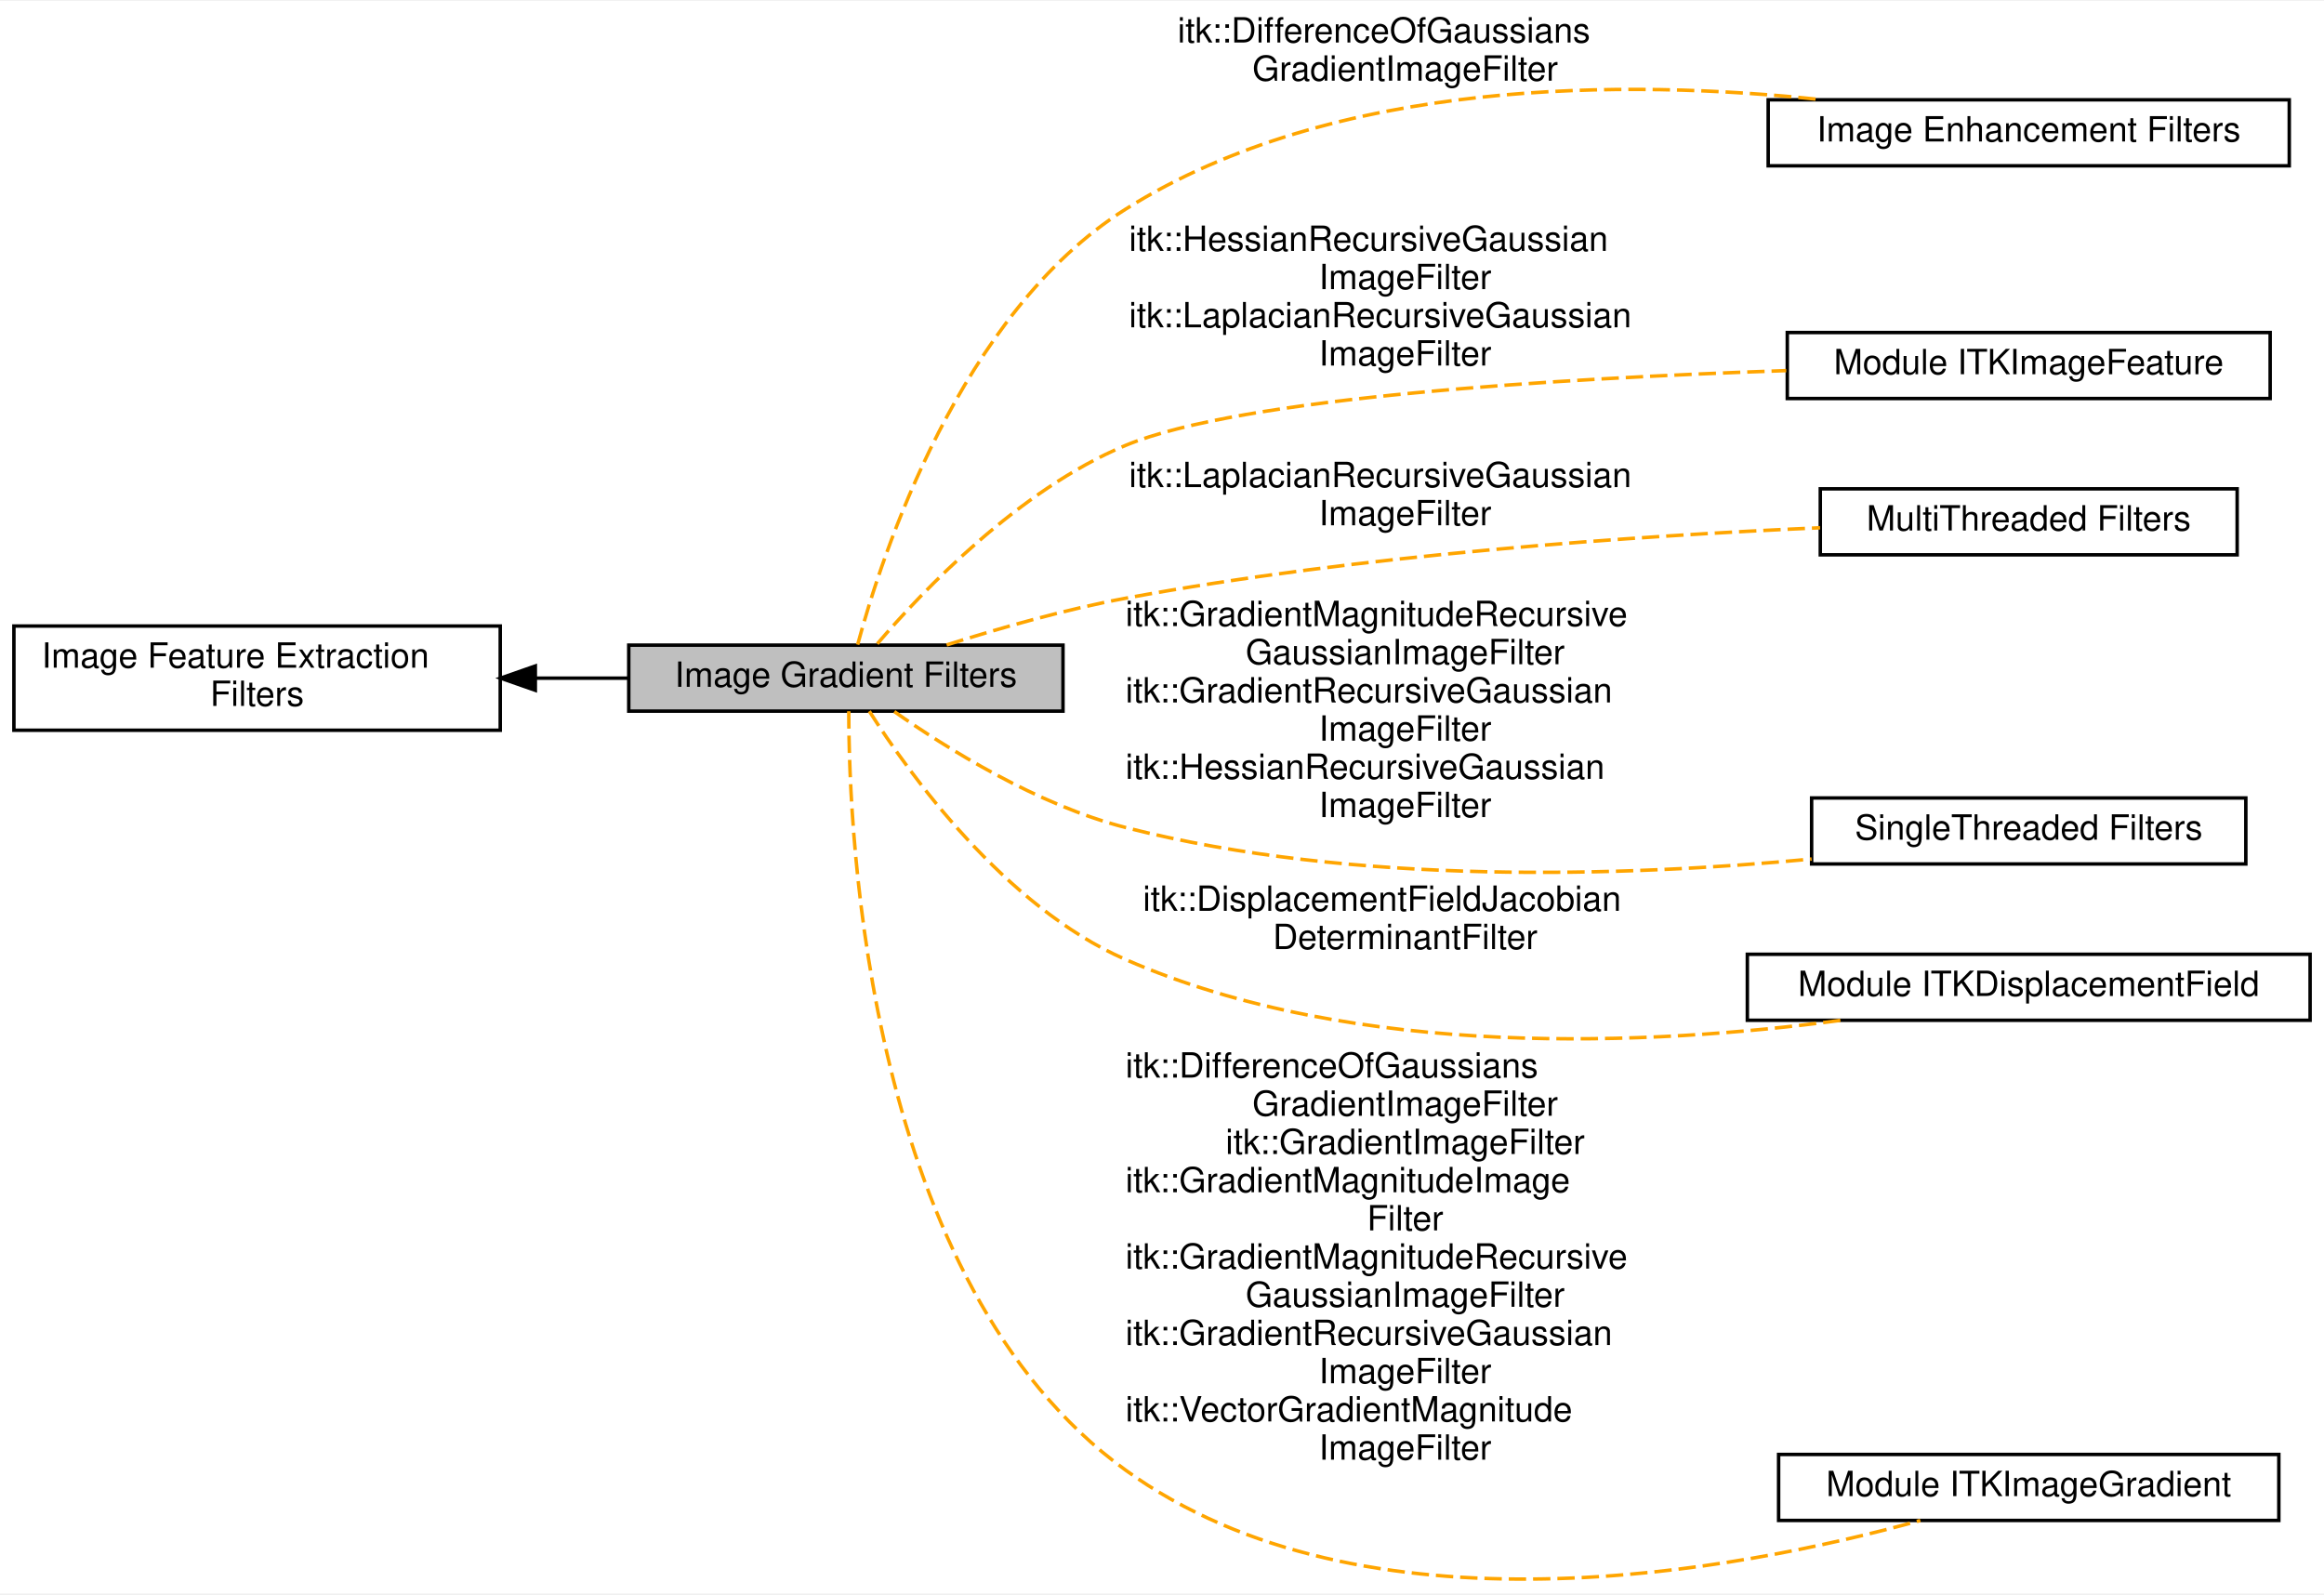
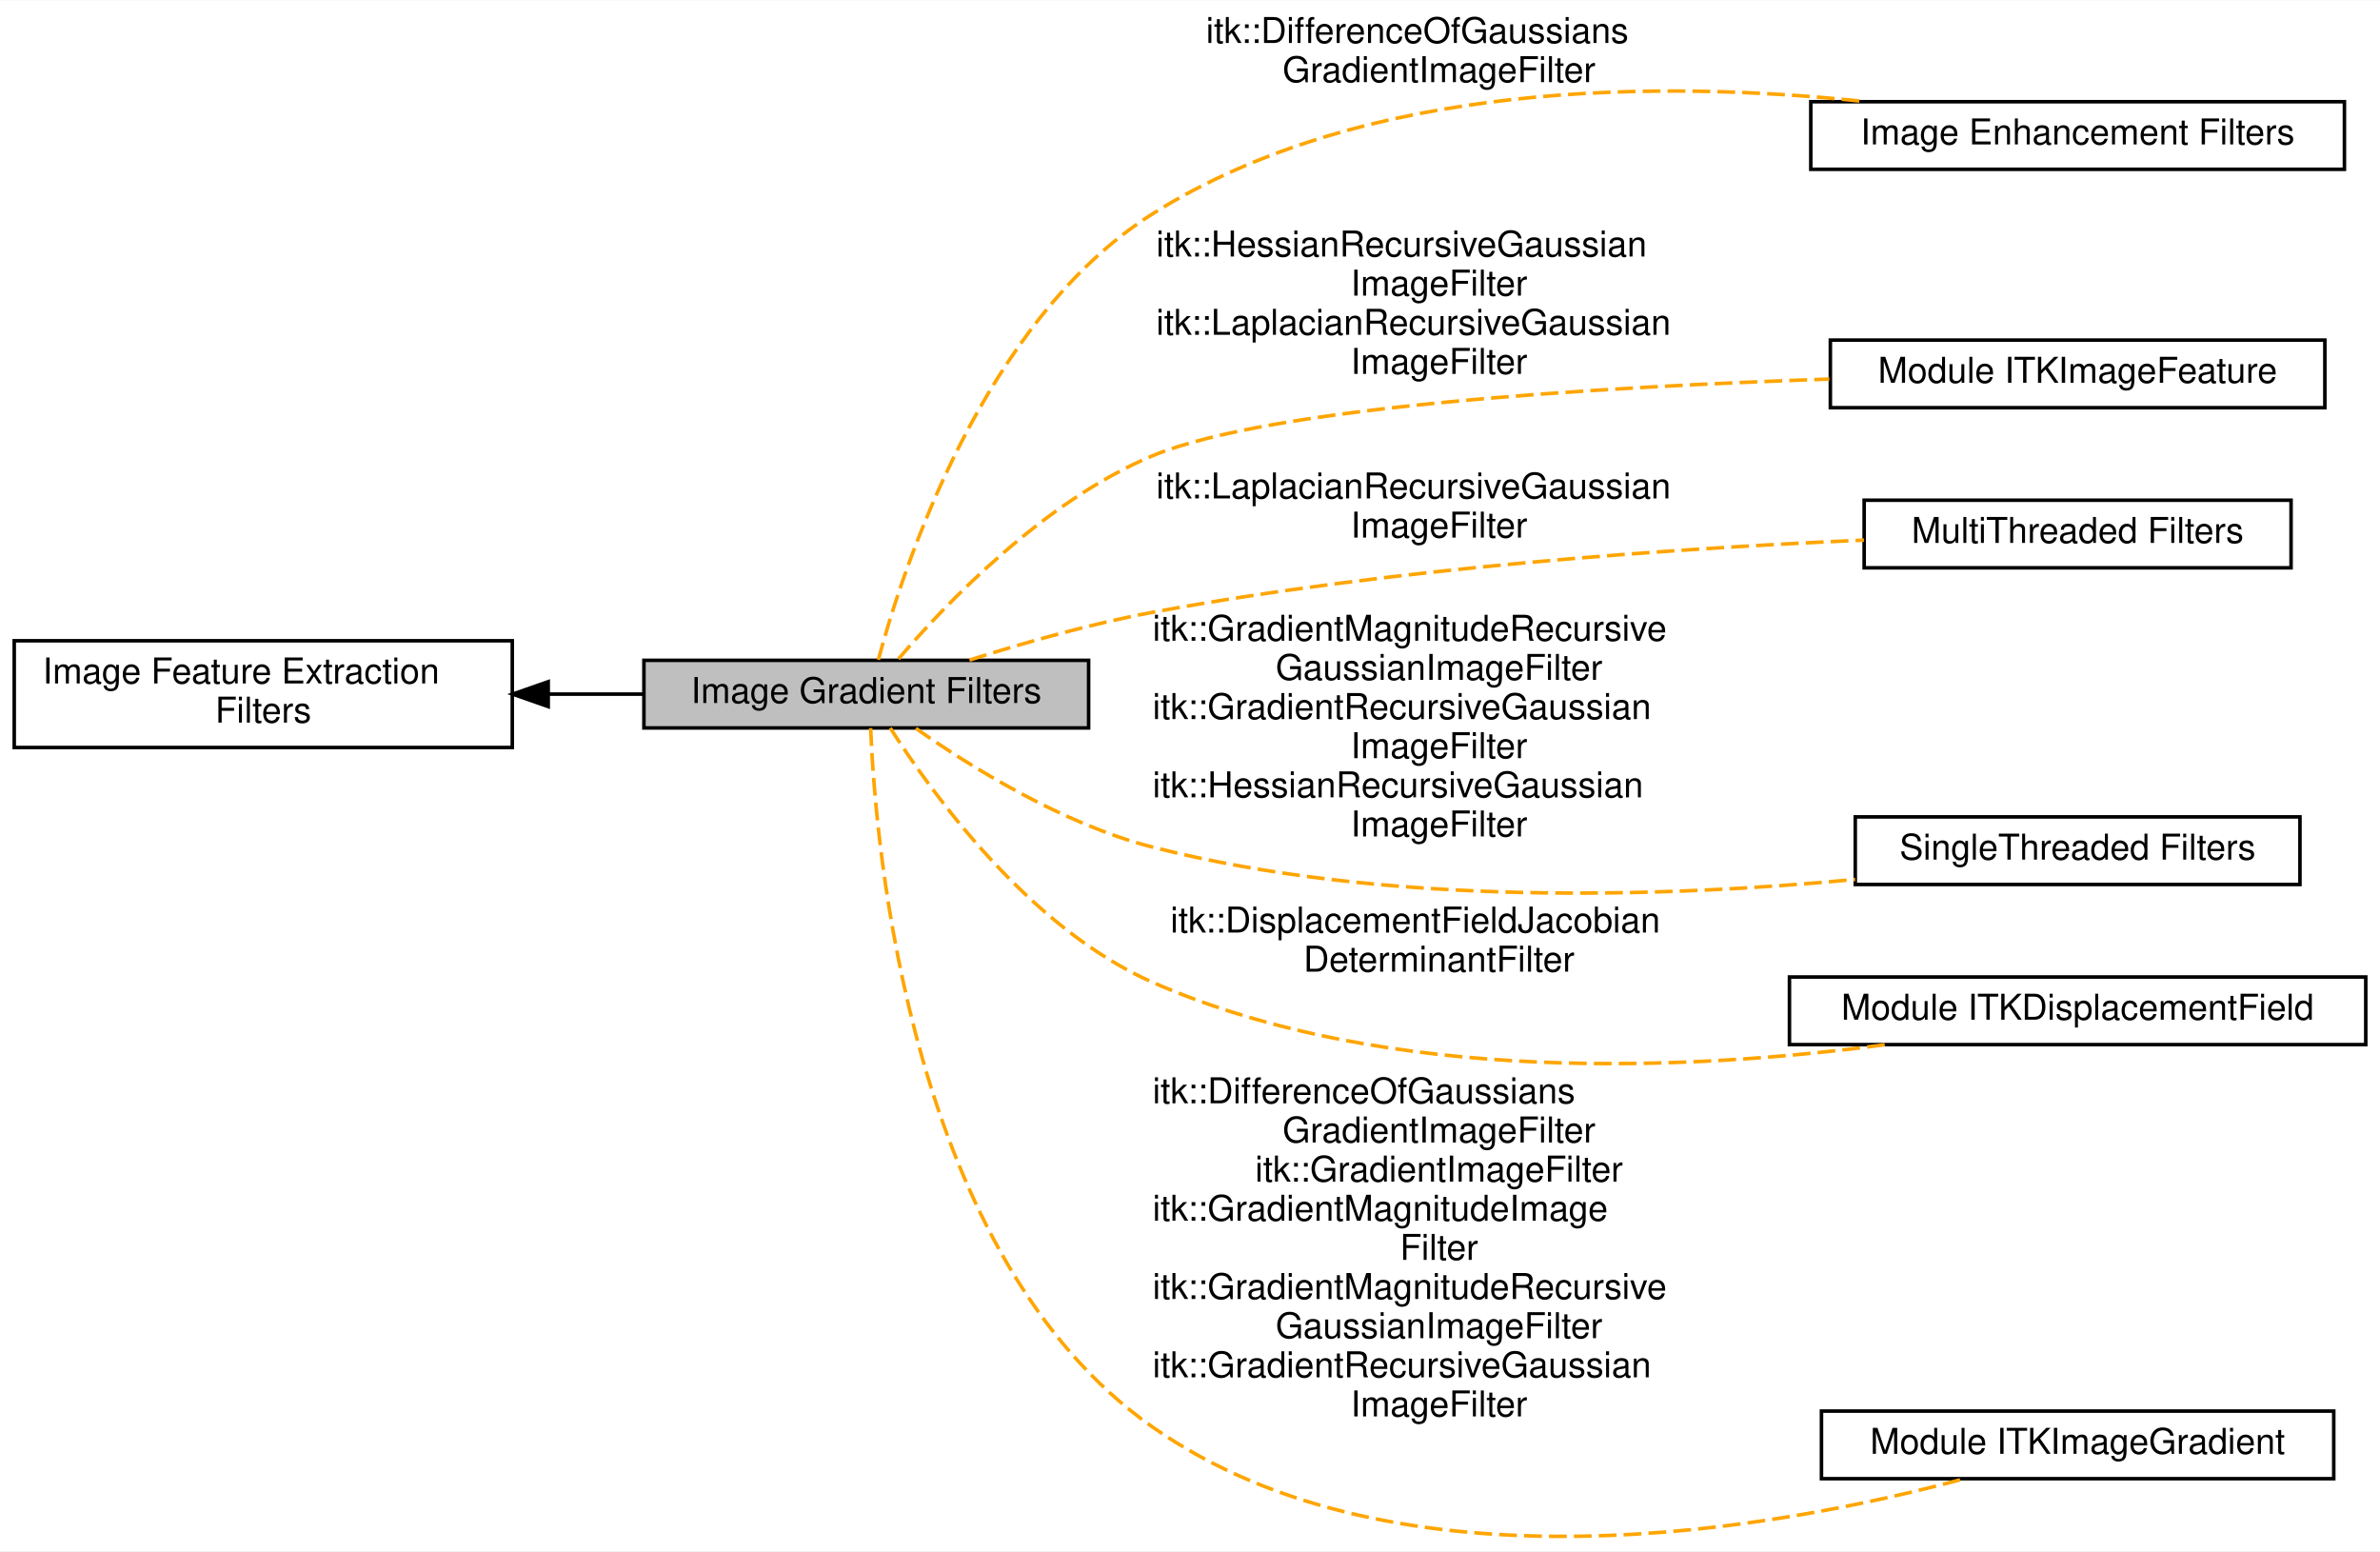
- <svg xmlns="http://www.w3.org/2000/svg" xmlns:xlink="http://www.w3.org/1999/xlink" width="669pt" height="459pt" viewBox="0.00 0.00 669.00 458.53">
-   <g id="graph0" class="graph" transform="scale(1 1) rotate(0) translate(4 454.53)">
-     <polygon fill="white" stroke="transparent" points="-4,4 -4,-454.53 665,-454.53 665,4 -4,4" />
+ <svg xmlns="http://www.w3.org/2000/svg" xmlns:xlink="http://www.w3.org/1999/xlink" width="669pt" height="436pt" viewBox="0.00 0.00 669.00 435.83">
+   <g id="graph0" class="graph" transform="scale(1 1) rotate(0) translate(4 431.83)">
+     <polygon fill="white" stroke="transparent" points="-4,4 -4,-431.83 665,-431.83 665,4 -4,4" />
    <g id="node1" class="node">
      <g id="a_node1">
        <a xlink:href="group__ImageEnhancement.html" target="_top" xlink:title=" ">
-           <polygon fill="white" stroke="black" points="655,-426.03 505,-426.03 505,-407.03 655,-407.03 655,-426.03" />
-           <text text-anchor="middle" x="580" y="-414.03" font-family="Helvetica,sans-Serif" font-size="10.00">Image Enhancement Filters</text>
+           <polygon fill="white" stroke="black" points="655,-403.33 505,-403.33 505,-384.33 655,-384.33 655,-403.33" />
+           <text text-anchor="middle" x="580" y="-391.33" font-family="Helvetica,sans-Serif" font-size="10.00">Image Enhancement Filters</text>
        </a>
      </g>
    </g>
    <g id="node2" class="node">
      <g id="a_node2">
        <a xlink:href="group__ITKImageFeature.html" target="_top" xlink:title="This module contains classes that compute image features. In particular you will find here: Canny edg...">
-           <polygon fill="white" stroke="black" points="649.5,-359.03 510.5,-359.03 510.5,-340.03 649.5,-340.03 649.5,-359.03" />
-           <text text-anchor="middle" x="580" y="-347.03" font-family="Helvetica,sans-Serif" font-size="10.00">Module ITKImageFeature</text>
+           <polygon fill="white" stroke="black" points="649.5,-336.33 510.5,-336.33 510.5,-317.33 649.5,-317.33 649.5,-336.33" />
+           <text text-anchor="middle" x="580" y="-324.33" font-family="Helvetica,sans-Serif" font-size="10.00">Module ITKImageFeature</text>
        </a>
      </g>
    </g>
    <g id="node3" class="node">
      <g id="a_node3">
        <a xlink:href="group__MultiThreaded.html" target="_top" xlink:title=" ">
-           <polygon fill="white" stroke="black" points="640,-314.03 520,-314.03 520,-295.03 640,-295.03 640,-314.03" />
-           <text text-anchor="middle" x="580" y="-302.03" font-family="Helvetica,sans-Serif" font-size="10.00">MultiThreaded Filters</text>
+           <polygon fill="white" stroke="black" points="640,-291.33 520,-291.33 520,-272.33 640,-272.33 640,-291.33" />
+           <text text-anchor="middle" x="580" y="-279.33" font-family="Helvetica,sans-Serif" font-size="10.00">MultiThreaded Filters</text>
        </a>
      </g>
    </g>
    <g id="node4" class="node">
      <g id="a_node4">
        <a xlink:href="group__SingleThreaded.html" target="_top" xlink:title=" ">
-           <polygon fill="white" stroke="black" points="642.5,-225.03 517.5,-225.03 517.5,-206.03 642.5,-206.03 642.5,-225.03" />
-           <text text-anchor="middle" x="580" y="-213.03" font-family="Helvetica,sans-Serif" font-size="10.00">SingleThreaded Filters</text>
+           <polygon fill="white" stroke="black" points="642.5,-202.33 517.5,-202.33 517.5,-183.33 642.5,-183.33 642.5,-202.33" />
+           <text text-anchor="middle" x="580" y="-190.33" font-family="Helvetica,sans-Serif" font-size="10.00">SingleThreaded Filters</text>
        </a>
      </g>
    </g>
    <g id="node5" class="node">
      <g id="a_node5">
        <a xlink:title=" ">
-           <polygon fill="#bfbfbf" stroke="black" points="302,-269.03 177,-269.03 177,-250.03 302,-250.03 302,-269.03" />
-           <text text-anchor="middle" x="239.5" y="-257.03" font-family="Helvetica,sans-Serif" font-size="10.00">Image Gradient Filters</text>
+           <polygon fill="#bfbfbf" stroke="black" points="302,-246.33 177,-246.33 177,-227.33 302,-227.33 302,-246.33" />
+           <text text-anchor="middle" x="239.5" y="-234.33" font-family="Helvetica,sans-Serif" font-size="10.00">Image Gradient Filters</text>
        </a>
      </g>
    </g>
    <g id="edge2" class="edge">
-       <path fill="none" stroke="orange" stroke-dasharray="5,2" d="M242.89,-269.18C249.78,-294.78 272.35,-364.54 320,-394.53 380.25,-432.44 464.59,-431.98 520.46,-426.05" />
-       <text text-anchor="start" x="335" y="-442.53" font-family="Helvetica,sans-Serif" font-size="10.00">itk::DifferenceOfGaussians</text>
-       <text text-anchor="middle" x="400.5" y="-431.53" font-family="Helvetica,sans-Serif" font-size="10.00">GradientImageFilter</text>
+       <path fill="none" stroke="orange" stroke-dasharray="5,2" d="M242.89,-246.48C249.78,-272.08 272.35,-341.84 320,-371.83 380.25,-409.74 464.59,-409.29 520.46,-403.35" />
+       <text text-anchor="start" x="335" y="-419.83" font-family="Helvetica,sans-Serif" font-size="10.00">itk::DifferenceOfGaussians</text>
+       <text text-anchor="middle" x="400.5" y="-408.83" font-family="Helvetica,sans-Serif" font-size="10.00">GradientImageFilter</text>
    </g>
    <g id="edge6" class="edge">
-       <path fill="none" stroke="orange" stroke-dasharray="5,2" d="M248.55,-269.42C261.68,-284.74 289.34,-313.77 320,-326.53 353.18,-340.34 445.31,-345.87 510.2,-348.07" />
-       <text text-anchor="start" x="321" y="-382.53" font-family="Helvetica,sans-Serif" font-size="10.00">itk::HessianRecursiveGaussian</text>
-       <text text-anchor="middle" x="400.5" y="-371.53" font-family="Helvetica,sans-Serif" font-size="10.00">ImageFilter</text>
-       <text text-anchor="start" x="321" y="-360.53" font-family="Helvetica,sans-Serif" font-size="10.00">itk::LaplacianRecursiveGaussian</text>
-       <text text-anchor="middle" x="400.5" y="-349.53" font-family="Helvetica,sans-Serif" font-size="10.00">ImageFilter</text>
+       <path fill="none" stroke="orange" stroke-dasharray="5,2" d="M248.55,-246.72C261.68,-262.04 289.34,-291.07 320,-303.83 353.18,-317.64 445.31,-323.17 510.2,-325.38" />
+       <text text-anchor="start" x="321" y="-359.83" font-family="Helvetica,sans-Serif" font-size="10.00">itk::HessianRecursiveGaussian</text>
+       <text text-anchor="middle" x="400.5" y="-348.83" font-family="Helvetica,sans-Serif" font-size="10.00">ImageFilter</text>
+       <text text-anchor="start" x="321" y="-337.83" font-family="Helvetica,sans-Serif" font-size="10.00">itk::LaplacianRecursiveGaussian</text>
+       <text text-anchor="middle" x="400.5" y="-326.83" font-family="Helvetica,sans-Serif" font-size="10.00">ImageFilter</text>
    </g>
    <g id="edge7" class="edge">
-       <path fill="none" stroke="orange" stroke-dasharray="5,2" d="M268.51,-269.09C283.59,-273.87 302.62,-279.31 320,-282.53 387.89,-295.1 467.14,-300.51 519.93,-302.82" />
-       <text text-anchor="start" x="321" y="-314.53" font-family="Helvetica,sans-Serif" font-size="10.00">itk::LaplacianRecursiveGaussian</text>
-       <text text-anchor="middle" x="400.5" y="-303.53" font-family="Helvetica,sans-Serif" font-size="10.00">ImageFilter</text>
+       <path fill="none" stroke="orange" stroke-dasharray="5,2" d="M268.51,-246.4C283.59,-251.18 302.62,-256.61 320,-259.83 387.89,-272.41 467.14,-277.81 519.93,-280.12" />
+       <text text-anchor="start" x="321" y="-291.83" font-family="Helvetica,sans-Serif" font-size="10.00">itk::LaplacianRecursiveGaussian</text>
+       <text text-anchor="middle" x="400.5" y="-280.83" font-family="Helvetica,sans-Serif" font-size="10.00">ImageFilter</text>
    </g>
    <g id="edge5" class="edge">
-       <path fill="none" stroke="orange" stroke-dasharray="5,2" d="M253.44,-249.9C268.51,-239.33 294.61,-223.01 320,-216.53 385.9,-199.71 464.34,-202.42 517.5,-207.45" />
-       <text text-anchor="start" x="320" y="-274.53" font-family="Helvetica,sans-Serif" font-size="10.00">itk::GradientMagnitudeRecursive</text>
-       <text text-anchor="middle" x="400.5" y="-263.53" font-family="Helvetica,sans-Serif" font-size="10.00">GaussianImageFilter</text>
-       <text text-anchor="start" x="320" y="-252.53" font-family="Helvetica,sans-Serif" font-size="10.00">itk::GradientRecursiveGaussian</text>
-       <text text-anchor="middle" x="400.5" y="-241.53" font-family="Helvetica,sans-Serif" font-size="10.00">ImageFilter</text>
-       <text text-anchor="start" x="320" y="-230.53" font-family="Helvetica,sans-Serif" font-size="10.00">itk::HessianRecursiveGaussian</text>
-       <text text-anchor="middle" x="400.5" y="-219.53" font-family="Helvetica,sans-Serif" font-size="10.00">ImageFilter</text>
+       <path fill="none" stroke="orange" stroke-dasharray="5,2" d="M253.44,-227.2C268.51,-216.63 294.61,-200.31 320,-193.83 385.9,-177.01 464.34,-179.72 517.5,-184.75" />
+       <text text-anchor="start" x="320" y="-251.83" font-family="Helvetica,sans-Serif" font-size="10.00">itk::GradientMagnitudeRecursive</text>
+       <text text-anchor="middle" x="400.5" y="-240.83" font-family="Helvetica,sans-Serif" font-size="10.00">GaussianImageFilter</text>
+       <text text-anchor="start" x="320" y="-229.83" font-family="Helvetica,sans-Serif" font-size="10.00">itk::GradientRecursiveGaussian</text>
+       <text text-anchor="middle" x="400.5" y="-218.83" font-family="Helvetica,sans-Serif" font-size="10.00">ImageFilter</text>
+       <text text-anchor="start" x="320" y="-207.83" font-family="Helvetica,sans-Serif" font-size="10.00">itk::HessianRecursiveGaussian</text>
+       <text text-anchor="middle" x="400.5" y="-196.83" font-family="Helvetica,sans-Serif" font-size="10.00">ImageFilter</text>
    </g>
    <g id="node6" class="node">
      <g id="a_node6">
        <a xlink:href="group__ITKDisplacementField.html" target="_top" xlink:title="This module contains filters for computing and manipulating deformation fields. In ITK a deformation ...">
-           <polygon fill="white" stroke="black" points="661,-180.03 499,-180.03 499,-161.03 661,-161.03 661,-180.03" />
-           <text text-anchor="middle" x="580" y="-168.03" font-family="Helvetica,sans-Serif" font-size="10.00">Module ITKDisplacementField</text>
+           <polygon fill="white" stroke="black" points="661,-157.33 499,-157.33 499,-138.33 661,-138.33 661,-157.33" />
+           <text text-anchor="middle" x="580" y="-145.33" font-family="Helvetica,sans-Serif" font-size="10.00">Module ITKDisplacementField</text>
        </a>
      </g>
    </g>
    <g id="edge4" class="edge">
-       <path fill="none" stroke="orange" stroke-dasharray="5,2" d="M246.25,-250C257.67,-232.08 285.17,-193.78 320,-178.53 386.34,-149.47 471.68,-153.8 525.88,-161.01" />
-       <text text-anchor="start" x="325" y="-192.53" font-family="Helvetica,sans-Serif" font-size="10.00">itk::DisplacementFieldJacobian</text>
-       <text text-anchor="middle" x="400.5" y="-181.53" font-family="Helvetica,sans-Serif" font-size="10.00">DeterminantFilter</text>
+       <path fill="none" stroke="orange" stroke-dasharray="5,2" d="M246.25,-227.3C257.67,-209.38 285.17,-171.09 320,-155.83 386.34,-126.77 471.68,-131.1 525.88,-138.31" />
+       <text text-anchor="start" x="325" y="-169.83" font-family="Helvetica,sans-Serif" font-size="10.00">itk::DisplacementFieldJacobian</text>
+       <text text-anchor="middle" x="400.5" y="-158.83" font-family="Helvetica,sans-Serif" font-size="10.00">DeterminantFilter</text>
    </g>
    <g id="node8" class="node">
      <g id="a_node8">
        <a xlink:href="group__ITKImageGradient.html" target="_top" xlink:title="This module contains filters that compute differential operations in images. In particular,...">
-           <polygon fill="white" stroke="black" points="652,-36.03 508,-36.03 508,-17.03 652,-17.03 652,-36.03" />
-           <text text-anchor="middle" x="580" y="-24.03" font-family="Helvetica,sans-Serif" font-size="10.00">Module ITKImageGradient</text>
+           <polygon fill="white" stroke="black" points="652,-35.33 508,-35.33 508,-16.33 652,-16.33 652,-35.33" />
+           <text text-anchor="middle" x="580" y="-23.33" font-family="Helvetica,sans-Serif" font-size="10.00">Module ITKImageGradient</text>
        </a>
      </g>
    </g>
    <g id="edge3" class="edge">
-       <path fill="none" stroke="orange" stroke-dasharray="5,2" d="M240.34,-249.99C240.33,-213.96 245.67,-85.41 320,-31.53 388.64,18.23 496.62,-2.58 548.79,-17.01" />
-       <text text-anchor="start" x="320" y="-144.53" font-family="Helvetica,sans-Serif" font-size="10.00">itk::DifferenceOfGaussians</text>
-       <text text-anchor="middle" x="400.5" y="-133.53" font-family="Helvetica,sans-Serif" font-size="10.00">GradientImageFilter</text>
-       <text text-anchor="middle" x="400.5" y="-122.53" font-family="Helvetica,sans-Serif" font-size="10.00">itk::GradientImageFilter</text>
-       <text text-anchor="start" x="320" y="-111.53" font-family="Helvetica,sans-Serif" font-size="10.00">itk::GradientMagnitudeImage</text>
-       <text text-anchor="middle" x="400.5" y="-100.53" font-family="Helvetica,sans-Serif" font-size="10.00">Filter</text>
-       <text text-anchor="start" x="320" y="-89.53" font-family="Helvetica,sans-Serif" font-size="10.00">itk::GradientMagnitudeRecursive</text>
-       <text text-anchor="middle" x="400.5" y="-78.53" font-family="Helvetica,sans-Serif" font-size="10.00">GaussianImageFilter</text>
-       <text text-anchor="start" x="320" y="-67.53" font-family="Helvetica,sans-Serif" font-size="10.00">itk::GradientRecursiveGaussian</text>
-       <text text-anchor="middle" x="400.5" y="-56.53" font-family="Helvetica,sans-Serif" font-size="10.00">ImageFilter</text>
-       <text text-anchor="start" x="320" y="-45.53" font-family="Helvetica,sans-Serif" font-size="10.00">itk::VectorGradientMagnitude</text>
-       <text text-anchor="middle" x="400.5" y="-34.53" font-family="Helvetica,sans-Serif" font-size="10.00">ImageFilter</text>
+       <path fill="none" stroke="orange" stroke-dasharray="5,2" d="M240.73,-227.27C242.12,-193.38 251.86,-78.55 320,-30.83 389.07,17.54 495.9,-2.26 548.13,-16.32" />
+       <text text-anchor="start" x="320" y="-121.83" font-family="Helvetica,sans-Serif" font-size="10.00">itk::DifferenceOfGaussians</text>
+       <text text-anchor="middle" x="400.5" y="-110.83" font-family="Helvetica,sans-Serif" font-size="10.00">GradientImageFilter</text>
+       <text text-anchor="middle" x="400.5" y="-99.83" font-family="Helvetica,sans-Serif" font-size="10.00">itk::GradientImageFilter</text>
+       <text text-anchor="start" x="320" y="-88.83" font-family="Helvetica,sans-Serif" font-size="10.00">itk::GradientMagnitudeImage</text>
+       <text text-anchor="middle" x="400.5" y="-77.83" font-family="Helvetica,sans-Serif" font-size="10.00">Filter</text>
+       <text text-anchor="start" x="320" y="-66.83" font-family="Helvetica,sans-Serif" font-size="10.00">itk::GradientMagnitudeRecursive</text>
+       <text text-anchor="middle" x="400.5" y="-55.83" font-family="Helvetica,sans-Serif" font-size="10.00">GaussianImageFilter</text>
+       <text text-anchor="start" x="320" y="-44.83" font-family="Helvetica,sans-Serif" font-size="10.00">itk::GradientRecursiveGaussian</text>
+       <text text-anchor="middle" x="400.5" y="-33.83" font-family="Helvetica,sans-Serif" font-size="10.00">ImageFilter</text>
    </g>
    <g id="node7" class="node">
      <g id="a_node7">
        <a xlink:href="group__ImageFeatureExtraction.html" target="_top" xlink:title=" ">
-           <polygon fill="white" stroke="black" points="140,-274.53 0,-274.53 0,-244.53 140,-244.53 140,-274.53" />
-           <text text-anchor="start" x="8" y="-262.53" font-family="Helvetica,sans-Serif" font-size="10.00">Image Feature Extraction</text>
-           <text text-anchor="middle" x="70" y="-251.53" font-family="Helvetica,sans-Serif" font-size="10.00"> Filters</text>
+           <polygon fill="white" stroke="black" points="140,-251.83 0,-251.83 0,-221.83 140,-221.83 140,-251.83" />
+           <text text-anchor="start" x="8" y="-239.83" font-family="Helvetica,sans-Serif" font-size="10.00">Image Feature Extraction</text>
+           <text text-anchor="middle" x="70" y="-228.83" font-family="Helvetica,sans-Serif" font-size="10.00"> Filters</text>
        </a>
      </g>
    </g>
    <g id="edge1" class="edge">
-       <path fill="none" stroke="black" d="M150.15,-259.53C159.1,-259.53 168.12,-259.53 176.8,-259.53" />
-       <polygon fill="black" stroke="black" points="150.1,-256.03 140.1,-259.53 150.1,-263.03 150.1,-256.03" />
+       <path fill="none" stroke="black" d="M150.15,-236.83C159.1,-236.83 168.12,-236.83 176.8,-236.83" />
+       <polygon fill="black" stroke="black" points="150.1,-233.33 140.1,-236.83 150.1,-240.33 150.1,-233.33" />
    </g>
  </g>
</svg>
